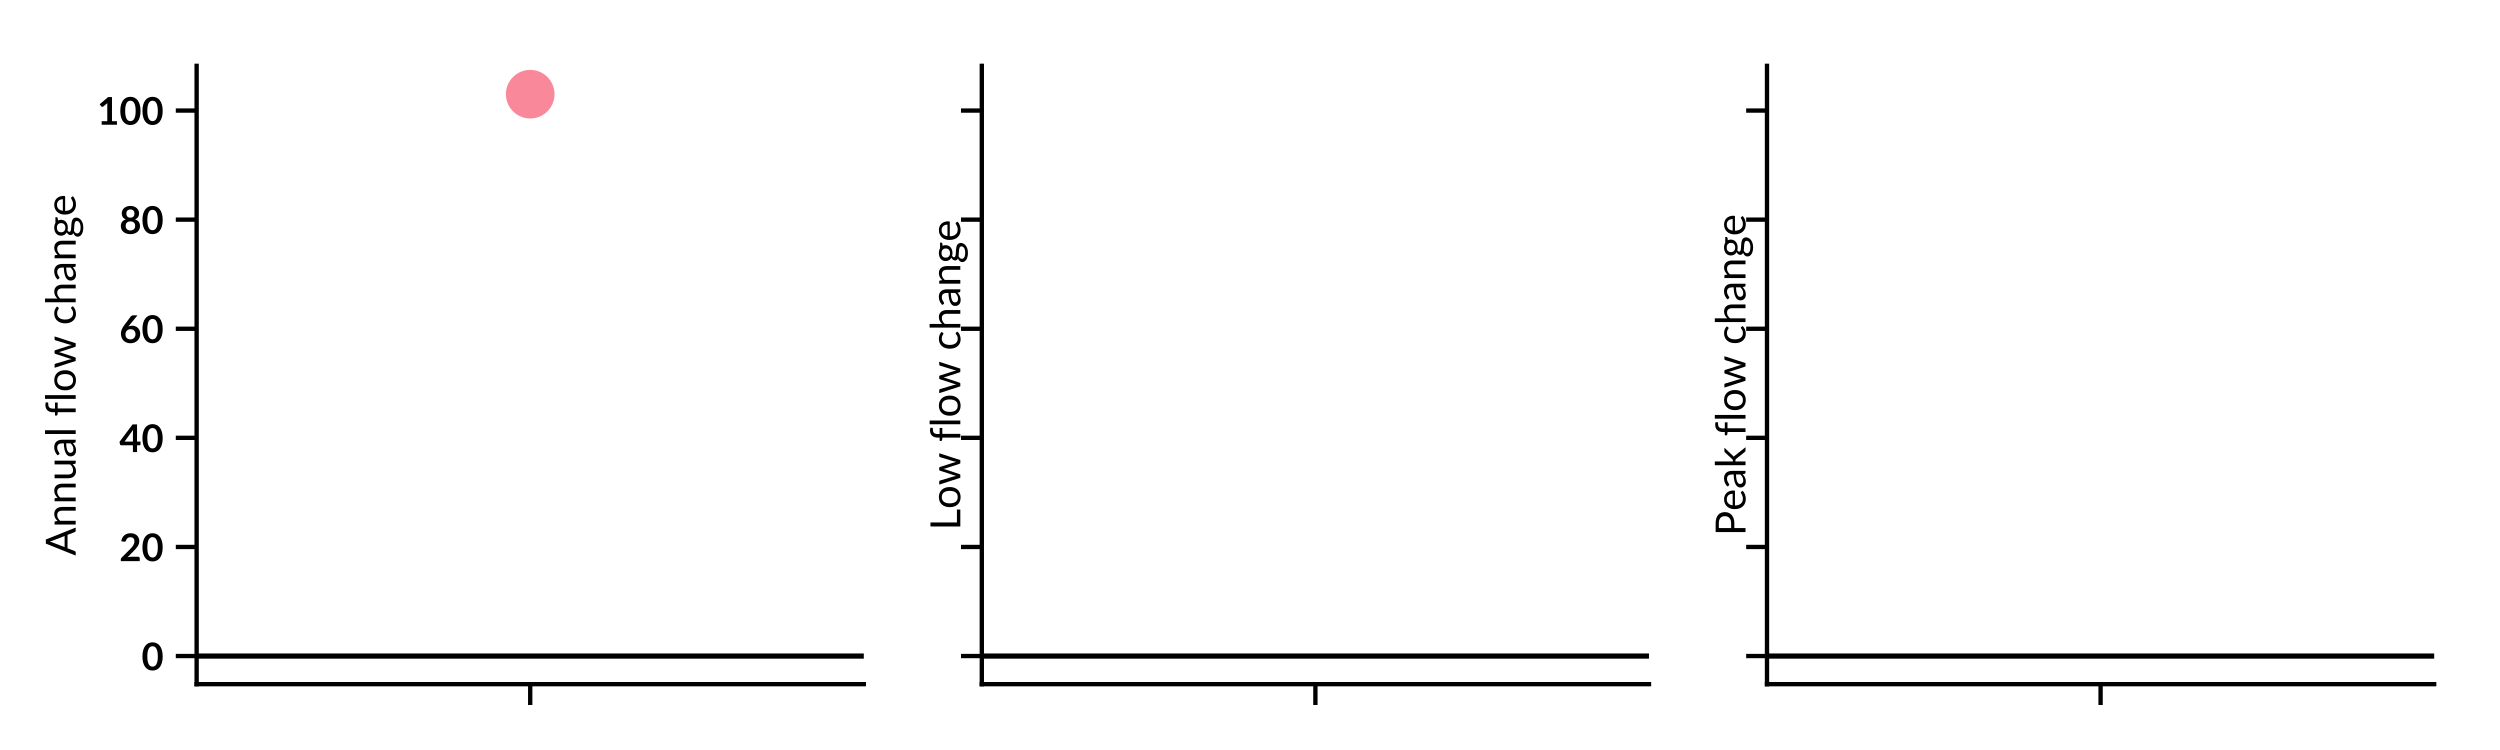
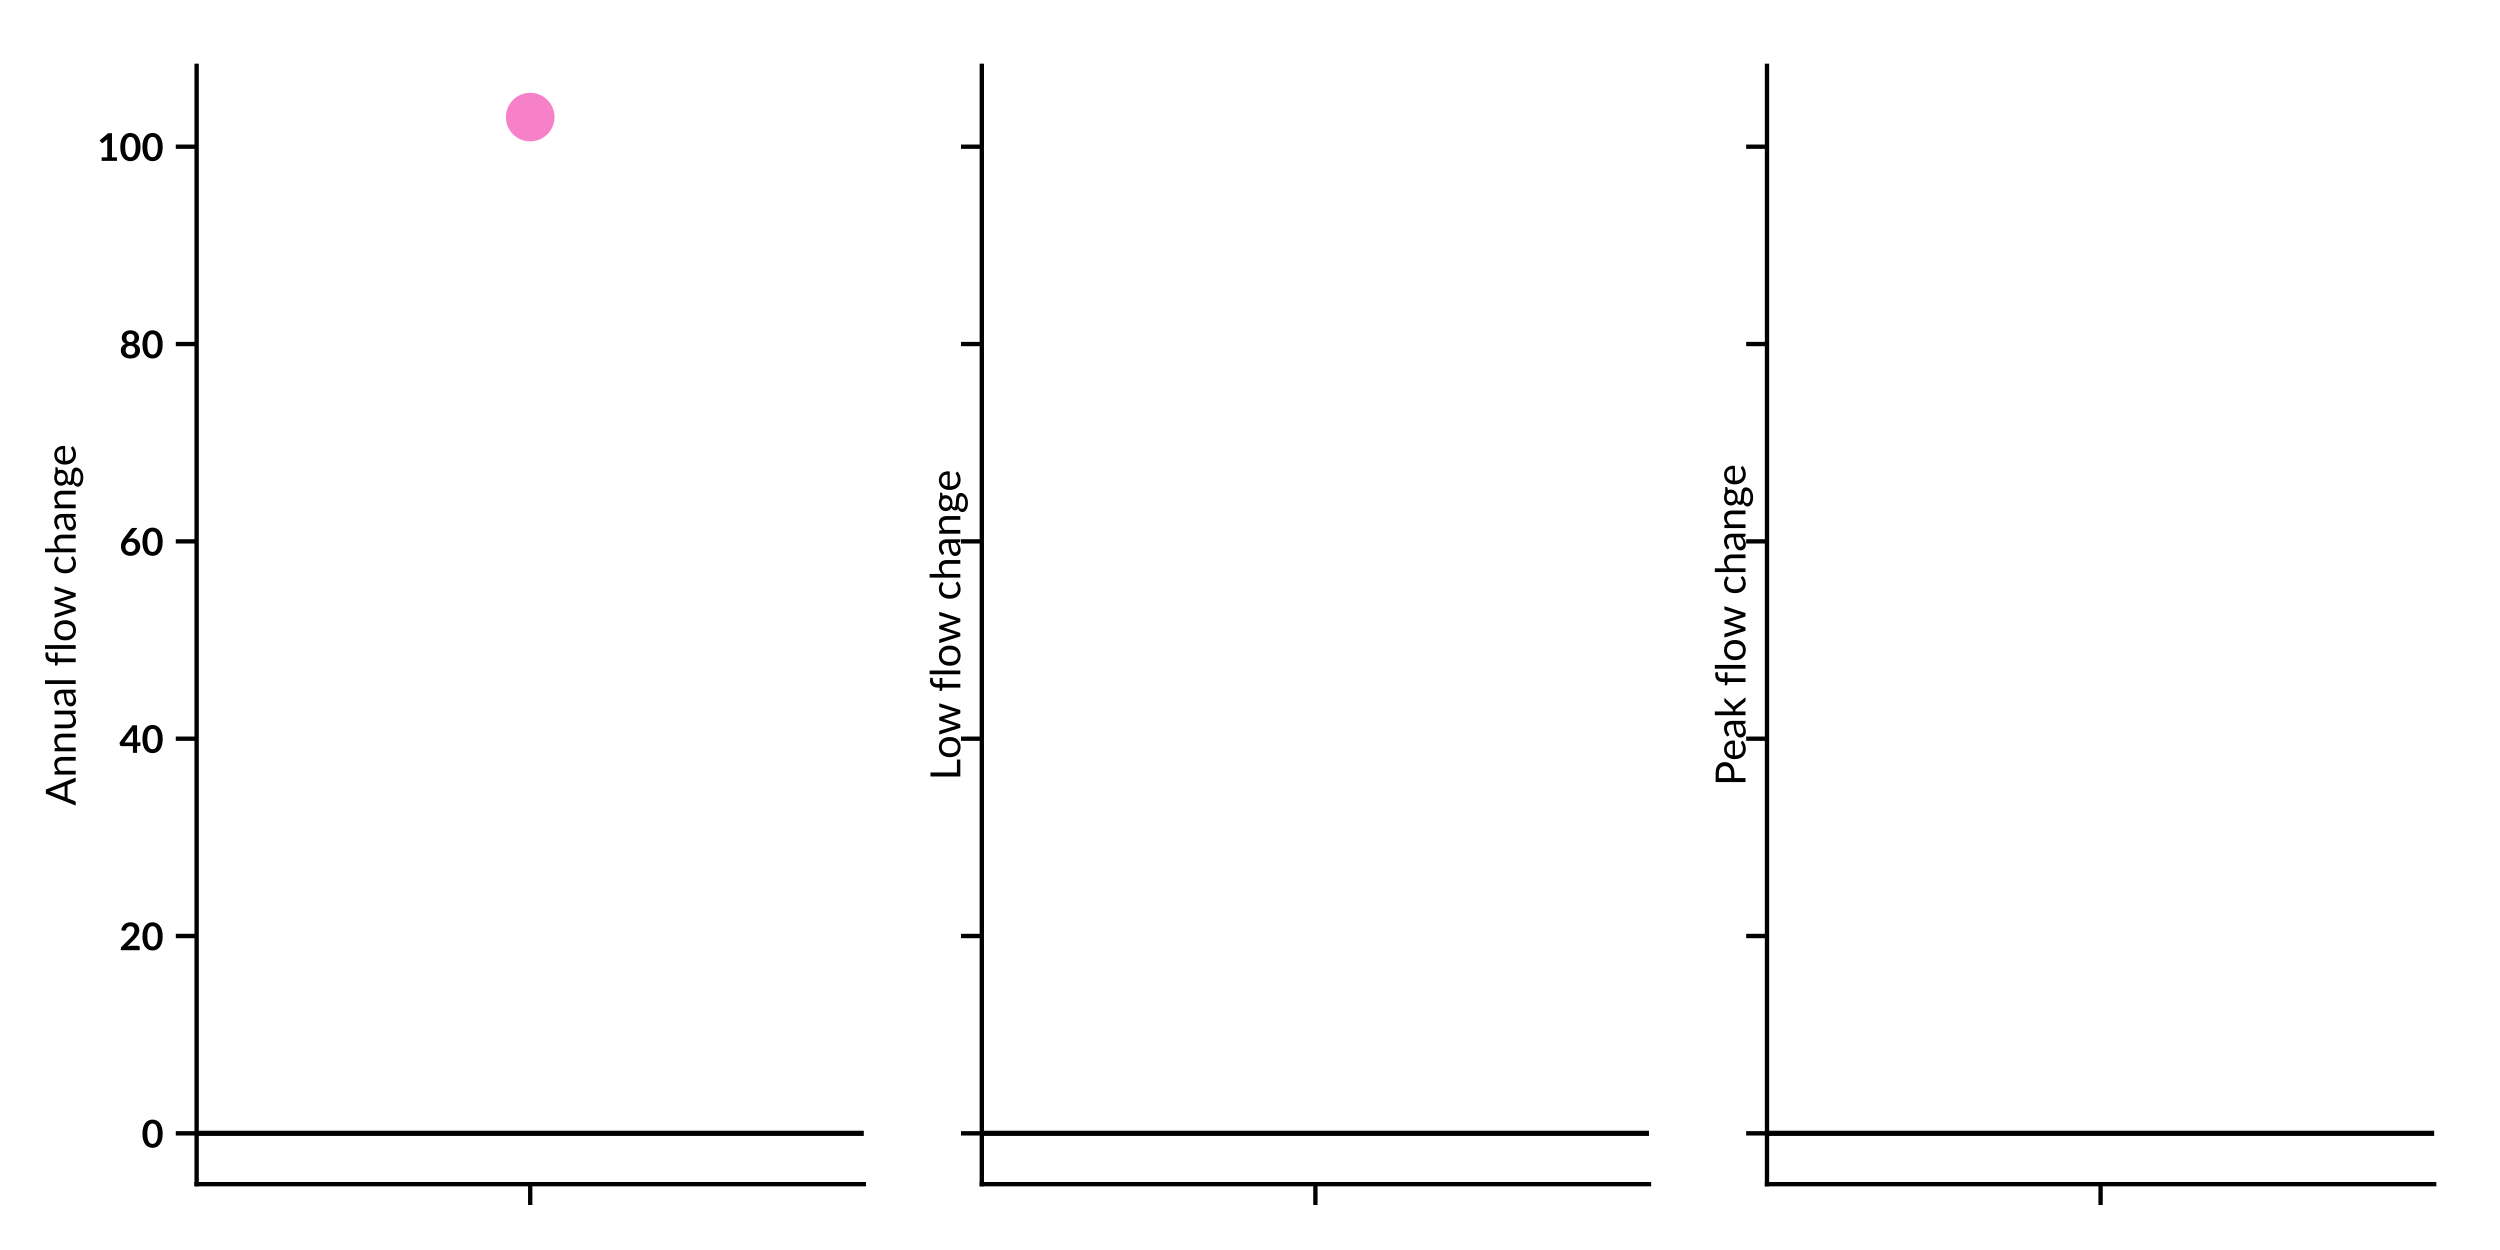
- <svg xmlns="http://www.w3.org/2000/svg" xmlns:xlink="http://www.w3.org/1999/xlink" height="216pt" version="1.1" viewBox="0 0 720 216" width="720pt">
+ <svg xmlns="http://www.w3.org/2000/svg" xmlns:xlink="http://www.w3.org/1999/xlink" height="360pt" version="1.1" viewBox="0 0 720 360" width="720pt">
  <defs>
    <style type="text/css">
*{stroke-linecap:butt;stroke-linejoin:round;}
  </style>
  </defs>
  <g id="figure_1">
    <g id="patch_1">
-       <path d="M 0 216  L 720 216  L 720 0  L 0 0  z " style="fill:#ffffff;" />
+       <path d="M 0 360  L 720 360  L 720 0  L 0 0  z " style="fill:#ffffff;" />
    </g>
    <g id="axes_1">
      <g id="patch_2">
-         <path d="M 56.629 197.04  L 248.773 197.04  L 248.773 18.96  L 56.629 18.96  z " style="fill:#ffffff;" />
+         <path d="M 56.629 341.04  L 248.773 341.04  L 248.773 18.96  L 56.629 18.96  z " style="fill:#ffffff;" />
      </g>
      <g id="PathCollection_1" />
      <g id="PathCollection_2" />
      <g id="PathCollection_3" />
      <g id="PathCollection_4" />
      <g id="PathCollection_5" />
      <g id="PathCollection_6" />
      <g id="PathCollection_7" />
      <g id="PathCollection_8" />
      <g id="PathCollection_9" />
      <g id="PathCollection_10" />
      <g id="PathCollection_11" />
      <g id="PathCollection_12" />
      <g id="matplotlib.axis_1">
        <g id="xtick_1">
          <g id="line2d_1">
            <defs>
-               <path d="M 0 0  L 0 6  " id="m1452589c3f" style="stroke:#000000;stroke-width:1.25;" />
-             </defs>
-             <g>
-               <use style="stroke:#000000;stroke-width:1.25;" x="152.701" xlink:href="#m1452589c3f" y="197.04" />
+               <path d="M 0 0  L 0 6  " id="m01f06730c8" style="stroke:#000000;stroke-width:1.25;" />
+             </defs>
+             <g>
+               <use style="stroke:#000000;stroke-width:1.25;" x="152.701" xlink:href="#m01f06730c8" y="341.04" />
            </g>
          </g>
        </g>
      </g>
      <g id="matplotlib.axis_2">
        <g id="ytick_1">
          <g id="line2d_2">
            <defs>
-               <path d="M 0 0  L -6 0  " id="mda7117f6a3" style="stroke:#000000;stroke-width:1.25;" />
-             </defs>
-             <g>
-               <use style="stroke:#000000;stroke-width:1.25;" x="56.629" xlink:href="#mda7117f6a3" y="188.945" />
+               <path d="M 0 0  L -6 0  " id="mb7be21d224" style="stroke:#000000;stroke-width:1.25;" />
+             </defs>
+             <g>
+               <use style="stroke:#000000;stroke-width:1.25;" x="56.629" xlink:href="#mb7be21d224" y="326.4" />
            </g>
          </g>
          <g id="text_1">
            <defs>
              <path d="M 55.5 36.156  Q 55.5 26.703 53.469 19.719  Q 51.453 12.75 47.875 8.203  Q 44.297 3.656 39.422 1.422  Q 34.547 -0.797 28.906 -0.797  Q 23.25 -0.797 18.422 1.422  Q 13.594 3.656 10.047 8.203  Q 6.5 12.75 4.5 19.719  Q 2.5 26.703 2.5 36.156  Q 2.5 45.656 4.5 52.594  Q 6.5 59.547 10.047 64.094  Q 13.594 68.656 18.422 70.875  Q 23.25 73.094 28.906 73.094  Q 34.547 73.094 39.422 70.875  Q 44.297 68.656 47.875 64.094  Q 51.453 59.547 53.469 52.594  Q 55.5 45.656 55.5 36.156  z M 42.75 36.156  Q 42.75 44 41.594 49.141  Q 40.453 54.297 38.516 57.344  Q 36.594 60.406 34.094 61.625  Q 31.594 62.844 28.906 62.844  Q 26.25 62.844 23.766 61.625  Q 21.297 60.406 19.391 57.344  Q 17.5 54.297 16.375 49.141  Q 15.25 44 15.25 36.156  Q 15.25 28.297 16.375 23.141  Q 17.5 18 19.391 14.953  Q 21.297 11.906 23.766 10.672  Q 26.25 9.453 28.906 9.453  Q 31.594 9.453 34.094 10.672  Q 36.594 11.906 38.516 14.953  Q 40.453 18 41.594 23.141  Q 42.75 28.297 42.75 36.156  z " id="Lato-Bold-30" />
            </defs>
-             <g transform="translate(40.74875 193.0318)scale(0.11 -0.11)">
+             <g transform="translate(40.74875 330.4863)scale(0.11 -0.11)">
              <use xlink:href="#Lato-Bold-30" />
            </g>
          </g>
        </g>
        <g id="ytick_2">
          <g id="line2d_3">
            <g>
-               <use style="stroke:#000000;stroke-width:1.25;" x="56.629" xlink:href="#mda7117f6a3" y="157.523" />
+               <use style="stroke:#000000;stroke-width:1.25;" x="56.629" xlink:href="#mb7be21d224" y="269.569" />
            </g>
          </g>
          <g id="text_2">
            <defs>
              <path d="M 29.703 73.094  Q 34.703 73.094 38.844 71.625  Q 43 70.156 45.953 67.453  Q 48.906 64.75 50.547 60.953  Q 52.203 57.156 52.203 52.5  Q 52.203 48.5 51.016 45.094  Q 49.844 41.703 47.875 38.594  Q 45.906 35.5 43.25 32.594  Q 40.594 29.703 37.703 26.703  L 21.344 10.047  Q 23.75 10.75 26.078 11.125  Q 28.406 11.5 30.5 11.5  L 49.047 11.5  Q 51.047 11.5 52.219 10.375  Q 53.406 9.25 53.406 7.406  L 53.406 0  L 3.797 0  L 3.797 4.094  Q 3.797 5.344 4.312 6.719  Q 4.844 8.094 6 9.203  L 27.953 31.203  Q 30.703 34 32.875 36.547  Q 35.047 39.094 36.5 41.594  Q 37.953 44.094 38.719 46.672  Q 39.5 49.25 39.5 52.094  Q 39.5 54.703 38.75 56.672  Q 38 58.656 36.625 60  Q 35.25 61.344 33.328 62.016  Q 31.406 62.703 29 62.703  Q 26.797 62.703 24.922 62.078  Q 23.047 61.453 21.594 60.328  Q 20.156 59.203 19.156 57.703  Q 18.156 56.203 17.656 54.406  Q 16.797 52.094 15.438 51.344  Q 14.094 50.594 11.547 51  L 5.047 52.156  Q 5.797 57.344 7.938 61.266  Q 10.094 65.203 13.312 67.828  Q 16.547 70.453 20.719 71.766  Q 24.906 73.094 29.703 73.094  z " id="Lato-Bold-32" />
            </defs>
-             <g transform="translate(34.36875 161.6097)scale(0.11 -0.11)">
+             <g transform="translate(34.36875 273.6556)scale(0.11 -0.11)">
              <use xlink:href="#Lato-Bold-32" />
              <use x="58" xlink:href="#Lato-Bold-30" />
            </g>
          </g>
        </g>
        <g id="ytick_3">
          <g id="line2d_4">
            <g>
-               <use style="stroke:#000000;stroke-width:1.25;" x="56.629" xlink:href="#mda7117f6a3" y="126.101" />
+               <use style="stroke:#000000;stroke-width:1.25;" x="56.629" xlink:href="#mb7be21d224" y="212.738" />
            </g>
          </g>
          <g id="text_3">
            <defs>
              <path d="M 46.344 27.25  L 55.453 27.25  L 55.453 20.094  Q 55.453 19.094 54.797 18.375  Q 54.156 17.656 52.953 17.656  L 46.344 17.656  L 46.344 0  L 35.594 0  L 35.594 17.656  L 5.094 17.656  Q 3.844 17.656 2.891 18.422  Q 1.953 19.203 1.703 20.344  L 0.406 26.594  L 34.656 72.344  L 46.344 72.344  z M 35.594 50.906  Q 35.594 54.25 36.047 58.25  L 13.594 27.25  L 35.594 27.25  z " id="Lato-Bold-34" />
            </defs>
-             <g transform="translate(34.36875 130.1876)scale(0.11 -0.11)">
+             <g transform="translate(34.36875 216.8248)scale(0.11 -0.11)">
              <use xlink:href="#Lato-Bold-34" />
              <use x="58" xlink:href="#Lato-Bold-30" />
            </g>
          </g>
        </g>
        <g id="ytick_4">
          <g id="line2d_5">
            <g>
-               <use style="stroke:#000000;stroke-width:1.25;" x="56.629" xlink:href="#mda7117f6a3" y="94.679" />
+               <use style="stroke:#000000;stroke-width:1.25;" x="56.629" xlink:href="#mb7be21d224" y="155.908" />
            </g>
          </g>
          <g id="text_4">
            <defs>
              <path d="M 26.094 46.047  Q 25.406 45.203 24.781 44.453  Q 24.156 43.703 23.547 42.906  Q 25.656 43.953 28.078 44.547  Q 30.5 45.156 33.344 45.156  Q 37.453 45.156 41.328 43.797  Q 45.203 42.453 48.141 39.719  Q 51.094 37 52.891 32.953  Q 54.703 28.906 54.703 23.5  Q 54.703 18.453 52.844 14.016  Q 51 9.594 47.641 6.297  Q 44.297 3 39.562 1.094  Q 34.844 -0.797 29.156 -0.797  Q 23.344 -0.797 18.75 1.047  Q 14.156 2.906 10.906 6.219  Q 7.656 9.547 5.922 14.219  Q 4.203 18.906 4.203 24.594  Q 4.203 29.703 6.266 35.078  Q 8.344 40.453 12.703 46.25  L 29.953 69.406  Q 30.844 70.594 32.562 71.438  Q 34.297 72.297 36.547 72.297  L 47.547 72.297  z M 16.047 22.703  Q 16.047 19.703 16.875 17.219  Q 17.703 14.75 19.328 13  Q 20.953 11.25 23.344 10.266  Q 25.75 9.297 28.906 9.297  Q 31.844 9.297 34.312 10.297  Q 36.797 11.297 38.562 13.094  Q 40.344 14.906 41.344 17.328  Q 42.344 19.75 42.344 22.594  Q 42.344 25.703 41.391 28.172  Q 40.453 30.656 38.703 32.375  Q 36.953 34.094 34.5 35  Q 32.047 35.906 29.094 35.906  Q 26.156 35.906 23.75 34.906  Q 21.344 33.906 19.641 32.125  Q 17.953 30.344 17 27.922  Q 16.047 25.5 16.047 22.703  z " id="Lato-Bold-36" />
            </defs>
-             <g transform="translate(34.36875 98.76556)scale(0.11 -0.11)">
+             <g transform="translate(34.36875 159.9941)scale(0.11 -0.11)">
              <use xlink:href="#Lato-Bold-36" />
              <use x="58" xlink:href="#Lato-Bold-30" />
            </g>
          </g>
        </g>
        <g id="ytick_5">
          <g id="line2d_6">
            <g>
-               <use style="stroke:#000000;stroke-width:1.25;" x="56.629" xlink:href="#mda7117f6a3" y="63.257" />
+               <use style="stroke:#000000;stroke-width:1.25;" x="56.629" xlink:href="#mb7be21d224" y="99.077" />
            </g>
          </g>
          <g id="text_5">
            <defs>
              <path d="M 29 -0.797  Q 23.406 -0.797 18.781 0.703  Q 14.156 2.203 10.844 4.953  Q 7.547 7.703 5.719 11.594  Q 3.906 15.5 3.906 20.297  Q 3.906 26.703 7.047 31.125  Q 10.203 35.547 16.844 37.703  Q 11.547 39.906 8.922 43.953  Q 6.297 48 6.297 53.703  Q 6.297 57.797 7.969 61.344  Q 9.656 64.906 12.656 67.531  Q 15.656 70.156 19.828 71.625  Q 24 73.094 29 73.094  Q 34 73.094 38.172 71.625  Q 42.344 70.156 45.344 67.531  Q 48.344 64.906 50.016 61.344  Q 51.703 57.797 51.703 53.703  Q 51.703 48 49.047 43.953  Q 46.406 39.906 41.156 37.703  Q 47.797 35.547 50.938 31.125  Q 54.094 26.703 54.094 20.297  Q 54.094 15.5 52.266 11.594  Q 50.453 7.703 47.141 4.953  Q 43.844 2.203 39.219 0.703  Q 34.594 -0.797 29 -0.797  z M 29 8.844  Q 32.047 8.844 34.344 9.719  Q 36.656 10.594 38.219 12.141  Q 39.797 13.703 40.594 15.844  Q 41.406 18 41.406 20.5  Q 41.406 26.453 38.094 29.5  Q 34.797 32.547 29 32.547  Q 23.203 32.547 19.891 29.5  Q 16.594 26.453 16.594 20.5  Q 16.594 18 17.391 15.844  Q 18.203 13.703 19.766 12.141  Q 21.344 10.594 23.641 9.719  Q 25.953 8.844 29 8.844  z M 29 42.25  Q 32 42.25 34.047 43.203  Q 36.094 44.156 37.344 45.719  Q 38.594 47.297 39.125 49.312  Q 39.656 51.344 39.656 53.5  Q 39.656 55.547 39 57.391  Q 38.344 59.25 37.047 60.672  Q 35.75 62.094 33.75 62.938  Q 31.75 63.797 29 63.797  Q 26.25 63.797 24.25 62.938  Q 22.25 62.094 20.922 60.672  Q 19.594 59.25 18.969 57.391  Q 18.344 55.547 18.344 53.5  Q 18.344 51.344 18.875 49.312  Q 19.406 47.297 20.656 45.719  Q 21.906 44.156 23.953 43.203  Q 26 42.25 29 42.25  z " id="Lato-Bold-38" />
            </defs>
-             <g transform="translate(34.36875 67.34349)scale(0.11 -0.11)">
+             <g transform="translate(34.36875 103.1633)scale(0.11 -0.11)">
              <use xlink:href="#Lato-Bold-38" />
              <use x="58" xlink:href="#Lato-Bold-30" />
            </g>
          </g>
        </g>
        <g id="ytick_6">
          <g id="line2d_7">
            <g>
-               <use style="stroke:#000000;stroke-width:1.25;" x="56.629" xlink:href="#mda7117f6a3" y="31.835" />
+               <use style="stroke:#000000;stroke-width:1.25;" x="56.629" xlink:href="#mb7be21d224" y="42.246" />
            </g>
          </g>
          <g id="text_6">
            <defs>
              <path d="M 11.75 9.25  L 26.406 9.25  L 26.406 51.406  Q 26.406 53.844 26.547 56.547  L 16.156 47.844  Q 15.25 47.156 14.375 46.969  Q 13.5 46.797 12.719 46.938  Q 11.953 47.094 11.344 47.469  Q 10.75 47.844 10.453 48.297  L 6.547 53.656  L 28.594 72.406  L 38.75 72.406  L 38.75 9.25  L 51.75 9.25  L 51.75 0  L 11.75 0  z " id="Lato-Bold-31" />
            </defs>
-             <g transform="translate(27.98875 35.92142)scale(0.11 -0.11)">
+             <g transform="translate(27.98875 46.33254)scale(0.11 -0.11)">
              <use xlink:href="#Lato-Bold-31" />
              <use x="58" xlink:href="#Lato-Bold-30" />
              <use x="116" xlink:href="#Lato-Bold-30" />
            </g>
          </g>
        </g>
        <g id="text_7">
          <defs>
            <path d="M 67.406 0  L 59.906 0  Q 58.594 0 57.797 0.641  Q 57 1.297 56.594 2.297  L 49.906 19.594  L 17.75 19.594  L 11.047 2.297  Q 10.75 1.406 9.891 0.703  Q 9.047 0 7.797 0  L 0.297 0  L 28.953 71.656  L 38.75 71.656  z M 20.453 26.594  L 47.203 26.594  L 35.953 55.75  Q 35.406 57.047 34.875 58.75  Q 34.344 60.453 33.797 62.406  Q 33.297 60.453 32.766 58.719  Q 32.25 57 31.703 55.703  z " id="Lato-Regular-41" />
            <path d="M 7.047 0  L 7.047 50.656  L 12.406 50.656  Q 14.297 50.656 14.75 48.797  L 15.453 43.297  Q 18.75 46.953 22.844 49.203  Q 26.953 51.453 32.297 51.453  Q 36.453 51.453 39.625 50.078  Q 42.797 48.703 44.922 46.172  Q 47.047 43.656 48.141 40.094  Q 49.25 36.547 49.25 32.25  L 49.25 0  L 40.297 0  L 40.297 32.25  Q 40.297 38 37.672 41.172  Q 35.047 44.344 29.703 44.344  Q 25.703 44.344 22.266 42.438  Q 18.844 40.547 16 37.297  L 16 0  z " id="Lato-Regular-6e" />
            <path d="M 15.453 50.656  L 15.453 18.344  Q 15.453 12.594 18.078 9.438  Q 20.703 6.297 26.094 6.297  Q 30 6.297 33.453 8.141  Q 36.906 10 39.797 13.297  L 39.797 50.656  L 48.703 50.656  L 48.703 0  L 43.406 0  Q 41.5 0 41 1.844  L 40.297 7.297  Q 37 3.656 32.891 1.422  Q 28.797 -0.797 23.5 -0.797  Q 19.344 -0.797 16.172 0.578  Q 13 1.953 10.844 4.453  Q 8.703 6.953 7.625 10.5  Q 6.547 14.047 6.547 18.344  L 6.547 50.656  z " id="Lato-Regular-75" />
            <path d="M 39.25 0  Q 37.953 0 37.25 0.422  Q 36.547 0.844 36.156 2.094  L 35.156 6.844  Q 33.156 5.047 31.219 3.625  Q 29.297 2.203 27.219 1.219  Q 25.156 0.25 22.781 -0.266  Q 20.406 -0.797 17.5 -0.797  Q 14.547 -0.797 11.938 0.016  Q 9.344 0.844 7.422 2.5  Q 5.5 4.156 4.375 6.672  Q 3.25 9.203 3.25 12.656  Q 3.25 15.656 4.891 18.422  Q 6.547 21.203 10.25 23.344  Q 13.953 25.5 19.891 26.875  Q 25.844 28.25 34.5 28.453  L 34.5 32.406  Q 34.5 38.297 31.953 41.312  Q 29.406 44.344 24.5 44.344  Q 21.203 44.344 18.969 43.516  Q 16.75 42.703 15.125 41.672  Q 13.5 40.656 12.328 39.828  Q 11.156 39 10 39  Q 9.094 39 8.438 39.469  Q 7.797 39.953 7.344 40.656  L 5.75 43.5  Q 9.953 47.547 14.797 49.547  Q 19.656 51.547 25.547 51.547  Q 29.797 51.547 33.094 50.141  Q 36.406 48.75 38.656 46.25  Q 40.906 43.75 42.047 40.203  Q 43.203 36.656 43.203 32.406  L 43.203 0  z M 20.156 5.453  Q 22.5 5.453 24.453 5.922  Q 26.406 6.406 28.125 7.281  Q 29.844 8.156 31.422 9.422  Q 33 10.703 34.5 12.297  L 34.5 22.797  Q 28.344 22.594 24.016 21.812  Q 19.703 21.047 16.969 19.797  Q 14.25 18.547 13.016 16.844  Q 11.797 15.156 11.797 13.047  Q 11.797 11.047 12.438 9.594  Q 13.094 8.156 14.219 7.219  Q 15.344 6.297 16.875 5.875  Q 18.406 5.453 20.156 5.453  z " id="Lato-Regular-61" />
            <path d="M 16.25 73.656  L 16.25 0  L 7.344 0  L 7.344 73.656  z " id="Lato-Regular-6c" />
            <path id="Lato-Regular-20" />
            <path d="M 10.344 0  L 10.344 43.047  L 4.75 43.703  Q 3.703 43.953 3.016 44.469  Q 2.344 45 2.344 46  L 2.344 49.656  L 10.344 49.656  L 10.344 54.547  Q 10.344 58.906 11.562 62.281  Q 12.797 65.656 15.062 67.969  Q 17.344 70.297 20.547 71.5  Q 23.75 72.703 27.75 72.703  Q 31.156 72.703 34 71.703  L 33.797 67.25  Q 33.703 66.047 32.469 65.938  Q 31.25 65.844 29.203 65.844  Q 26.906 65.844 25.031 65.25  Q 23.156 64.656 21.797 63.297  Q 20.453 61.953 19.719 59.75  Q 19 57.547 19 54.297  L 19 49.656  L 33.594 49.656  L 33.594 43.203  L 19.297 43.203  L 19.297 0  z " id="Lato-Regular-66" />
            <path d="M 28.406 51.453  Q 33.953 51.453 38.391 49.594  Q 42.844 47.75 46 44.344  Q 49.156 40.953 50.828 36.125  Q 52.5 31.297 52.5 25.344  Q 52.5 19.344 50.828 14.547  Q 49.156 9.75 46 6.344  Q 42.844 2.953 38.391 1.125  Q 33.953 -0.703 28.406 -0.703  Q 22.797 -0.703 18.312 1.125  Q 13.844 2.953 10.688 6.344  Q 7.547 9.75 5.875 14.547  Q 4.203 19.344 4.203 25.344  Q 4.203 31.297 5.875 36.125  Q 7.547 40.953 10.688 44.344  Q 13.844 47.75 18.312 49.594  Q 22.797 51.453 28.406 51.453  z M 28.406 6.25  Q 35.906 6.25 39.594 11.266  Q 43.297 16.297 43.297 25.297  Q 43.297 34.344 39.594 39.391  Q 35.906 44.453 28.406 44.453  Q 24.594 44.453 21.766 43.141  Q 18.953 41.844 17.078 39.391  Q 15.203 36.953 14.266 33.375  Q 13.344 29.797 13.344 25.297  Q 13.344 16.297 17.062 11.266  Q 20.797 6.25 28.406 6.25  z " id="Lato-Regular-6f" />
            <path d="M 1.656 50.656  L 8.656 50.656  Q 9.703 50.656 10.422 50.094  Q 11.156 49.547 11.406 48.797  L 21.094 16.203  Q 21.5 14.453 21.844 12.766  Q 22.203 11.094 22.453 9.453  Q 22.844 11.094 23.344 12.766  Q 23.844 14.453 24.406 16.203  L 35.094 49  Q 35.344 49.75 35.969 50.25  Q 36.594 50.75 37.5 50.75  L 41.406 50.75  Q 42.406 50.75 43.047 50.25  Q 43.703 49.75 43.953 49  L 54.406 16.203  Q 54.906 14.453 55.344 12.75  Q 55.797 11.047 56.203 9.406  Q 56.5 11.047 56.875 12.719  Q 57.25 14.406 57.703 16.203  L 67.594 48.797  Q 67.844 49.594 68.547 50.125  Q 69.25 50.656 70.203 50.656  L 76.906 50.656  L 60.5 0  L 53.453 0  Q 52.156 0 51.656 1.703  L 40.453 36.047  Q 40.047 37.203 39.797 38.375  Q 39.547 39.547 39.297 40.703  Q 39.047 39.547 38.766 38.344  Q 38.5 37.156 38.156 36  L 26.75 1.703  Q 26.297 0 24.75 0  L 18.047 0  z " id="Lato-Regular-77" />
            <path d="M 42.297 41.656  Q 41.906 41.094 41.5 40.797  Q 41.094 40.5 40.406 40.5  Q 39.656 40.5 38.75 41.125  Q 37.844 41.75 36.516 42.5  Q 35.203 43.25 33.266 43.875  Q 31.344 44.5 28.547 44.5  Q 24.797 44.5 21.938 43.172  Q 19.094 41.844 17.172 39.344  Q 15.25 36.844 14.266 33.297  Q 13.297 29.75 13.297 25.344  Q 13.297 20.75 14.344 17.172  Q 15.406 13.594 17.328 11.172  Q 19.25 8.75 21.969 7.469  Q 24.703 6.203 28.094 6.203  Q 31.344 6.203 33.438 6.969  Q 35.547 7.75 36.922 8.703  Q 38.297 9.656 39.219 10.422  Q 40.156 11.203 41.047 11.203  Q 42.156 11.203 42.75 10.344  L 45.25 7.094  Q 43.594 5.047 41.5 3.594  Q 39.406 2.156 36.969 1.172  Q 34.547 0.203 31.891 -0.25  Q 29.25 -0.703 26.5 -0.703  Q 21.75 -0.703 17.672 1.047  Q 13.594 2.797 10.594 6.125  Q 7.594 9.453 5.891 14.297  Q 4.203 19.156 4.203 25.344  Q 4.203 31 5.766 35.797  Q 7.344 40.594 10.375 44.062  Q 13.406 47.547 17.828 49.5  Q 22.25 51.453 28 51.453  Q 33.344 51.453 37.422 49.719  Q 41.5 48 44.656 44.844  z " id="Lato-Regular-63" />
            <path d="M 7.047 0  L 7.047 73.656  L 16 73.656  L 16 43.844  Q 19.25 47.297 23.203 49.375  Q 27.156 51.453 32.297 51.453  Q 36.453 51.453 39.625 50.078  Q 42.797 48.703 44.922 46.172  Q 47.047 43.656 48.141 40.094  Q 49.25 36.547 49.25 32.25  L 49.25 0  L 40.297 0  L 40.297 32.25  Q 40.297 38 37.672 41.172  Q 35.047 44.344 29.703 44.344  Q 25.703 44.344 22.266 42.438  Q 18.844 40.547 16 37.297  L 16 0  z " id="Lato-Regular-68" />
            <path d="M 24.703 51.5  Q 28 51.5 30.844 50.766  Q 33.703 50.047 36.047 48.656  L 49.797 48.656  L 49.797 45.344  Q 49.797 43.703 47.703 43.25  L 41.953 42.453  Q 43.656 39.203 43.656 35.203  Q 43.656 31.5 42.219 28.469  Q 40.797 25.453 38.297 23.297  Q 35.797 21.156 32.297 20  Q 28.797 18.844 24.703 18.844  Q 21.094 18.844 17.953 19.703  Q 16.344 18.703 15.516 17.547  Q 14.703 16.406 14.703 15.297  Q 14.703 13.5 16.172 12.578  Q 17.656 11.656 20.047 11.25  Q 22.453 10.844 25.516 10.75  Q 28.594 10.656 31.812 10.422  Q 35.047 10.203 38.125 9.641  Q 41.203 9.094 43.594 7.844  Q 46 6.594 47.469 4.391  Q 48.953 2.203 48.953 -1.297  Q 48.953 -4.547 47.328 -7.594  Q 45.703 -10.656 42.641 -13.031  Q 39.594 -15.406 35.172 -16.828  Q 30.75 -18.25 25.203 -18.25  Q 19.656 -18.25 15.5 -17.141  Q 11.344 -16.047 8.594 -14.188  Q 5.844 -12.344 4.469 -9.922  Q 3.094 -7.5 3.094 -4.844  Q 3.094 -1.094 5.438 1.5  Q 7.797 4.094 11.844 5.656  Q 9.594 6.656 8.297 8.328  Q 7 10 7 12.844  Q 7 13.953 7.391 15.125  Q 7.797 16.297 8.625 17.438  Q 9.453 18.594 10.641 19.641  Q 11.844 20.703 13.453 21.5  Q 9.703 23.594 7.594 27.094  Q 5.5 30.594 5.5 35.203  Q 5.5 38.906 6.922 41.922  Q 8.344 44.953 10.891 47.078  Q 13.453 49.203 16.969 50.344  Q 20.5 51.5 24.703 51.5  z M 40.75 -2.75  Q 40.75 -0.906 39.703 0.25  Q 38.656 1.406 36.875 2.047  Q 35.094 2.703 32.75 2.969  Q 30.406 3.25 27.781 3.391  Q 25.156 3.547 22.453 3.688  Q 19.75 3.844 17.25 4.203  Q 14.453 2.906 12.672 0.953  Q 10.906 -1 10.906 -3.703  Q 10.906 -5.406 11.781 -6.875  Q 12.656 -8.344 14.453 -9.422  Q 16.25 -10.5 18.969 -11.125  Q 21.703 -11.75 25.406 -11.75  Q 29 -11.75 31.844 -11.094  Q 34.703 -10.453 36.672 -9.25  Q 38.656 -8.047 39.703 -6.391  Q 40.75 -4.75 40.75 -2.75  z M 24.703 24.75  Q 27.406 24.75 29.453 25.5  Q 31.5 26.25 32.891 27.594  Q 34.297 28.953 35 30.828  Q 35.703 32.703 35.703 34.953  Q 35.703 39.594 32.875 42.344  Q 30.047 45.094 24.703 45.094  Q 19.297 45.094 16.469 42.344  Q 13.656 39.594 13.656 34.953  Q 13.656 32.703 14.375 30.828  Q 15.094 28.953 16.5 27.594  Q 17.906 26.25 19.953 25.5  Q 22 24.75 24.703 24.75  z " id="Lato-Regular-67" />
            <path d="M 27.797 51.453  Q 32.344 51.453 36.219 49.922  Q 40.094 48.406 42.922 45.531  Q 45.75 42.656 47.344 38.422  Q 48.953 34.203 48.953 28.797  Q 48.953 26.703 48.5 26  Q 48.047 25.297 46.797 25.297  L 12.953 25.297  Q 13.047 20.5 14.25 16.953  Q 15.453 13.406 17.547 11.031  Q 19.656 8.656 22.547 7.469  Q 25.453 6.297 29.047 6.297  Q 32.406 6.297 34.828 7.062  Q 37.25 7.844 39 8.75  Q 40.75 9.656 41.922 10.422  Q 43.094 11.203 43.953 11.203  Q 45.047 11.203 45.656 10.344  L 48.156 7.094  Q 46.5 5.094 44.203 3.625  Q 41.906 2.156 39.281 1.203  Q 36.656 0.25 33.844 -0.219  Q 31.047 -0.703 28.297 -0.703  Q 23.047 -0.703 18.625 1.062  Q 14.203 2.844 10.969 6.266  Q 7.75 9.703 5.953 14.75  Q 4.156 19.797 4.156 26.344  Q 4.156 31.656 5.781 36.25  Q 7.406 40.844 10.453 44.219  Q 13.5 47.594 17.891 49.516  Q 22.297 51.453 27.797 51.453  z M 28 44.906  Q 21.547 44.906 17.844 41.172  Q 14.156 37.453 13.25 30.844  L 40.953 30.844  Q 40.953 33.953 40.078 36.516  Q 39.203 39.094 37.516 40.969  Q 35.844 42.844 33.438 43.875  Q 31.047 44.906 28 44.906  z " id="Lato-Regular-65" />
          </defs>
-           <g transform="translate(21.79875 160.0341)rotate(-90)scale(0.12 -0.12)">
+           <g transform="translate(21.79875 232.0341)rotate(-90)scale(0.12 -0.12)">
            <use xlink:href="#Lato-Regular-41" />
            <use x="67.7" xlink:href="#Lato-Regular-6e" />
            <use x="123.5" xlink:href="#Lato-Regular-6e" />
            <use x="179.3" xlink:href="#Lato-Regular-75" />
            <use x="235.05" xlink:href="#Lato-Regular-61" />
            <use x="284.75" xlink:href="#Lato-Regular-6c" />
            <use x="308.35" xlink:href="#Lato-Regular-20" />
            <use x="333.95" xlink:href="#Lato-Regular-66" />
            <use x="369" xlink:href="#Lato-Regular-6c" />
            <use x="392.6" xlink:href="#Lato-Regular-6f" />
            <use x="449.3" xlink:href="#Lato-Regular-77" />
            <use x="527.819" xlink:href="#Lato-Regular-20" />
            <use x="553.419" xlink:href="#Lato-Regular-63" />
            <use x="601.169" xlink:href="#Lato-Regular-68" />
            <use x="656.969" xlink:href="#Lato-Regular-61" />
            <use x="706.669" xlink:href="#Lato-Regular-6e" />
            <use x="762.469" xlink:href="#Lato-Regular-67" />
            <use x="814.469" xlink:href="#Lato-Regular-65" />
          </g>
        </g>
      </g>
      <g id="LineCollection_1">
-         <path clip-path="url(#pd1dcdb3c17)" d="M -1 188.945  L 344.846 188.945  " style="fill:none;stroke:#000000;stroke-width:1.5;" />
+         <path clip-path="url(#p7a53739e4c)" d="M -1 326.4  L 344.846 326.4  " style="fill:none;stroke:#000000;stroke-width:1.5;" />
      </g>
      <g id="patch_3">
-         <path d="M 56.629 197.04  L 56.629 18.96  " style="fill:none;stroke:#000000;stroke-linecap:square;stroke-linejoin:miter;stroke-width:1.25;" />
+         <path d="M 56.629 341.04  L 56.629 18.96  " style="fill:none;stroke:#000000;stroke-linecap:square;stroke-linejoin:miter;stroke-width:1.25;" />
      </g>
      <g id="patch_4">
-         <path d="M 56.629 197.04  L 248.773 197.04  " style="fill:none;stroke:#000000;stroke-linecap:square;stroke-linejoin:miter;stroke-width:1.25;" />
+         <path d="M 56.629 341.04  L 248.773 341.04  " style="fill:none;stroke:#000000;stroke-linecap:square;stroke-linejoin:miter;stroke-width:1.25;" />
      </g>
      <g id="PathCollection_13">
        <defs>
-           <path d="M 0 7  C 1.856 7 3.637 6.262 4.95 4.95  C 6.262 3.637 7 1.856 7 0  C 7 -1.856 6.262 -3.637 4.95 -4.95  C 3.637 -6.262 1.856 -7 0 -7  C -1.856 -7 -3.637 -6.262 -4.95 -4.95  C -6.262 -3.637 -7 -1.856 -7 0  C -7 1.856 -6.262 3.637 -4.95 4.95  C -3.637 6.262 -1.856 7 0 7  z " id="m64d37bd7ca" />
+           <path d="M 0 7  C 1.856 7 3.637 6.262 4.95 4.95  C 6.262 3.637 7 1.856 7 0  C 7 -1.856 6.262 -3.637 4.95 -4.95  C 3.637 -6.262 1.856 -7 0 -7  C -1.856 -7 -3.637 -6.262 -4.95 -4.95  C -6.262 -3.637 -7 -1.856 -7 0  C -7 1.856 -6.262 3.637 -4.95 4.95  C -3.637 6.262 -1.856 7 0 7  z " id="m1a7a4e4285" />
        </defs>
-         <g clip-path="url(#pd1dcdb3c17)">
-           <use style="fill:#f8889a;" x="152.701" xlink:href="#m64d37bd7ca" y="27.122" />
+         <g clip-path="url(#p7a53739e4c)">
+           <use style="fill:#f781c9;" x="152.701" xlink:href="#m1a7a4e4285" y="33.722" />
        </g>
      </g>
    </g>
    <g id="axes_2">
      <g id="patch_5">
-         <path d="M 282.762 197.04  L 474.907 197.04  L 474.907 18.96  L 282.762 18.96  z " style="fill:#ffffff;" />
+         <path d="M 282.762 341.04  L 474.907 341.04  L 474.907 18.96  L 282.762 18.96  z " style="fill:#ffffff;" />
      </g>
      <g id="PathCollection_14" />
      <g id="PathCollection_15" />
      <g id="PathCollection_16" />
      <g id="PathCollection_17" />
      <g id="PathCollection_18" />
      <g id="PathCollection_19" />
      <g id="PathCollection_20" />
      <g id="PathCollection_21" />
      <g id="PathCollection_22" />
      <g id="PathCollection_23" />
      <g id="PathCollection_24" />
      <g id="PathCollection_25" />
      <g id="matplotlib.axis_3">
        <g id="xtick_2">
          <g id="line2d_8">
            <g>
-               <use style="stroke:#000000;stroke-width:1.25;" x="378.834" xlink:href="#m1452589c3f" y="197.04" />
+               <use style="stroke:#000000;stroke-width:1.25;" x="378.834" xlink:href="#m01f06730c8" y="341.04" />
            </g>
          </g>
        </g>
      </g>
      <g id="matplotlib.axis_4">
        <g id="ytick_7">
          <g id="line2d_9">
            <g>
-               <use style="stroke:#000000;stroke-width:1.25;" x="282.762" xlink:href="#mda7117f6a3" y="188.945" />
+               <use style="stroke:#000000;stroke-width:1.25;" x="282.762" xlink:href="#mb7be21d224" y="326.4" />
            </g>
          </g>
        </g>
        <g id="ytick_8">
          <g id="line2d_10">
            <g>
-               <use style="stroke:#000000;stroke-width:1.25;" x="282.762" xlink:href="#mda7117f6a3" y="157.523" />
+               <use style="stroke:#000000;stroke-width:1.25;" x="282.762" xlink:href="#mb7be21d224" y="269.569" />
            </g>
          </g>
        </g>
        <g id="ytick_9">
          <g id="line2d_11">
            <g>
-               <use style="stroke:#000000;stroke-width:1.25;" x="282.762" xlink:href="#mda7117f6a3" y="126.101" />
+               <use style="stroke:#000000;stroke-width:1.25;" x="282.762" xlink:href="#mb7be21d224" y="212.738" />
            </g>
          </g>
        </g>
        <g id="ytick_10">
          <g id="line2d_12">
            <g>
-               <use style="stroke:#000000;stroke-width:1.25;" x="282.762" xlink:href="#mda7117f6a3" y="94.679" />
+               <use style="stroke:#000000;stroke-width:1.25;" x="282.762" xlink:href="#mb7be21d224" y="155.908" />
            </g>
          </g>
        </g>
        <g id="ytick_11">
          <g id="line2d_13">
            <g>
-               <use style="stroke:#000000;stroke-width:1.25;" x="282.762" xlink:href="#mda7117f6a3" y="63.257" />
+               <use style="stroke:#000000;stroke-width:1.25;" x="282.762" xlink:href="#mb7be21d224" y="99.077" />
            </g>
          </g>
        </g>
        <g id="ytick_12">
          <g id="line2d_14">
            <g>
-               <use style="stroke:#000000;stroke-width:1.25;" x="282.762" xlink:href="#mda7117f6a3" y="31.835" />
+               <use style="stroke:#000000;stroke-width:1.25;" x="282.762" xlink:href="#mb7be21d224" y="42.246" />
            </g>
          </g>
        </g>
        <g id="text_8">
          <defs>
            <path d="M 18.797 8.156  L 49.797 8.156  L 49.797 0  L 9.156 0  L 9.156 71.656  L 18.797 71.656  z " id="Lato-Regular-4c" />
          </defs>
-           <g transform="translate(276.5721 152.7244)rotate(-90)scale(0.12 -0.12)">
+           <g transform="translate(276.5721 224.7244)rotate(-90)scale(0.12 -0.12)">
            <use xlink:href="#Lato-Regular-4c" />
            <use x="51.303" xlink:href="#Lato-Regular-6f" />
            <use x="108.003" xlink:href="#Lato-Regular-77" />
            <use x="186.522" xlink:href="#Lato-Regular-20" />
            <use x="212.122" xlink:href="#Lato-Regular-66" />
            <use x="247.172" xlink:href="#Lato-Regular-6c" />
            <use x="270.772" xlink:href="#Lato-Regular-6f" />
            <use x="327.472" xlink:href="#Lato-Regular-77" />
            <use x="405.991" xlink:href="#Lato-Regular-20" />
            <use x="431.591" xlink:href="#Lato-Regular-63" />
            <use x="479.341" xlink:href="#Lato-Regular-68" />
            <use x="535.141" xlink:href="#Lato-Regular-61" />
            <use x="584.841" xlink:href="#Lato-Regular-6e" />
            <use x="640.641" xlink:href="#Lato-Regular-67" />
            <use x="692.641" xlink:href="#Lato-Regular-65" />
          </g>
        </g>
      </g>
      <g id="LineCollection_2">
-         <path clip-path="url(#p9685a1fe31)" d="M 186.69 188.945  L 570.979 188.945  " style="fill:none;stroke:#000000;stroke-width:1.5;" />
+         <path clip-path="url(#p23e95e9ca5)" d="M 186.69 326.4  L 570.979 326.4  " style="fill:none;stroke:#000000;stroke-width:1.5;" />
      </g>
      <g id="patch_6">
-         <path d="M 282.762 197.04  L 282.762 18.96  " style="fill:none;stroke:#000000;stroke-linecap:square;stroke-linejoin:miter;stroke-width:1.25;" />
+         <path d="M 282.762 341.04  L 282.762 18.96  " style="fill:none;stroke:#000000;stroke-linecap:square;stroke-linejoin:miter;stroke-width:1.25;" />
      </g>
      <g id="patch_7">
-         <path d="M 282.762 197.04  L 474.907 197.04  " style="fill:none;stroke:#000000;stroke-linecap:square;stroke-linejoin:miter;stroke-width:1.25;" />
+         <path d="M 282.762 341.04  L 474.907 341.04  " style="fill:none;stroke:#000000;stroke-linecap:square;stroke-linejoin:miter;stroke-width:1.25;" />
      </g>
      <g id="PathCollection_26">
-         <path clip-path="url(#p9685a1fe31)" d="M 0 216.5  C 0.133 216.5 0.26 216.447 0.354 216.354  C 0.447 216.26 0.5 216.133 0.5 216  C 0.5 215.867 0.447 215.74 0.354 215.646  C 0.26 215.553 0.133 215.5 0 215.5  C -0.133 215.5 -0.26 215.553 -0.354 215.646  C -0.447 215.74 -0.5 215.867 -0.5 216  C -0.5 216.133 -0.447 216.26 -0.354 216.354  C -0.26 216.447 -0.133 216.5 0 216.5  z " style="fill:none;" />
+         <path clip-path="url(#p23e95e9ca5)" d="M 0 360.5  C 0.133 360.5 0.26 360.447 0.354 360.354  C 0.447 360.26 0.5 360.133 0.5 360  C 0.5 359.867 0.447 359.74 0.354 359.646  C 0.26 359.553 0.133 359.5 0 359.5  C -0.133 359.5 -0.26 359.553 -0.354 359.646  C -0.447 359.74 -0.5 359.867 -0.5 360  C -0.5 360.133 -0.447 360.26 -0.354 360.354  C -0.26 360.447 -0.133 360.5 0 360.5  z " style="fill:none;" />
      </g>
    </g>
    <g id="axes_3">
      <g id="patch_8">
-         <path d="M 508.895 197.04  L 701.04 197.04  L 701.04 18.96  L 508.895 18.96  z " style="fill:#ffffff;" />
+         <path d="M 508.895 341.04  L 701.04 341.04  L 701.04 18.96  L 508.895 18.96  z " style="fill:#ffffff;" />
      </g>
      <g id="PathCollection_27" />
      <g id="PathCollection_28" />
      <g id="PathCollection_29" />
      <g id="PathCollection_30" />
      <g id="PathCollection_31" />
      <g id="PathCollection_32" />
      <g id="PathCollection_33" />
      <g id="PathCollection_34" />
      <g id="PathCollection_35" />
      <g id="PathCollection_36" />
      <g id="PathCollection_37" />
      <g id="PathCollection_38" />
      <g id="matplotlib.axis_5">
        <g id="xtick_3">
          <g id="line2d_15">
            <g>
-               <use style="stroke:#000000;stroke-width:1.25;" x="604.968" xlink:href="#m1452589c3f" y="197.04" />
+               <use style="stroke:#000000;stroke-width:1.25;" x="604.968" xlink:href="#m01f06730c8" y="341.04" />
            </g>
          </g>
        </g>
      </g>
      <g id="matplotlib.axis_6">
        <g id="ytick_13">
          <g id="line2d_16">
            <g>
-               <use style="stroke:#000000;stroke-width:1.25;" x="508.895" xlink:href="#mda7117f6a3" y="188.945" />
+               <use style="stroke:#000000;stroke-width:1.25;" x="508.895" xlink:href="#mb7be21d224" y="326.4" />
            </g>
          </g>
        </g>
        <g id="ytick_14">
          <g id="line2d_17">
            <g>
-               <use style="stroke:#000000;stroke-width:1.25;" x="508.895" xlink:href="#mda7117f6a3" y="157.523" />
+               <use style="stroke:#000000;stroke-width:1.25;" x="508.895" xlink:href="#mb7be21d224" y="269.569" />
            </g>
          </g>
        </g>
        <g id="ytick_15">
          <g id="line2d_18">
            <g>
-               <use style="stroke:#000000;stroke-width:1.25;" x="508.895" xlink:href="#mda7117f6a3" y="126.101" />
+               <use style="stroke:#000000;stroke-width:1.25;" x="508.895" xlink:href="#mb7be21d224" y="212.738" />
            </g>
          </g>
        </g>
        <g id="ytick_16">
          <g id="line2d_19">
            <g>
-               <use style="stroke:#000000;stroke-width:1.25;" x="508.895" xlink:href="#mda7117f6a3" y="94.679" />
+               <use style="stroke:#000000;stroke-width:1.25;" x="508.895" xlink:href="#mb7be21d224" y="155.908" />
            </g>
          </g>
        </g>
        <g id="ytick_17">
          <g id="line2d_20">
            <g>
-               <use style="stroke:#000000;stroke-width:1.25;" x="508.895" xlink:href="#mda7117f6a3" y="63.257" />
+               <use style="stroke:#000000;stroke-width:1.25;" x="508.895" xlink:href="#mb7be21d224" y="99.077" />
            </g>
          </g>
        </g>
        <g id="ytick_18">
          <g id="line2d_21">
            <g>
-               <use style="stroke:#000000;stroke-width:1.25;" x="508.895" xlink:href="#mda7117f6a3" y="31.835" />
+               <use style="stroke:#000000;stroke-width:1.25;" x="508.895" xlink:href="#mb7be21d224" y="42.246" />
            </g>
          </g>
        </g>
        <g id="text_9">
          <defs>
            <path d="M 18.797 26.797  L 18.797 0  L 9.156 0  L 9.156 71.656  L 30.297 71.656  Q 37.094 71.656 42.125 70.078  Q 47.156 68.5 50.453 65.594  Q 53.75 62.703 55.375 58.594  Q 57 54.5 57 49.453  Q 57 44.453 55.25 40.297  Q 53.5 36.156 50.125 33.156  Q 46.75 30.156 41.766 28.469  Q 36.797 26.797 30.297 26.797  z M 18.797 34.5  L 30.297 34.5  Q 34.453 34.5 37.625 35.594  Q 40.797 36.703 42.969 38.672  Q 45.156 40.656 46.25 43.406  Q 47.344 46.156 47.344 49.453  Q 47.344 56.297 43.125 60.141  Q 38.906 64 30.297 64  L 18.797 64  z " id="Lato-Regular-50" />
            <path d="M 16 73.656  L 16 30.297  L 18.297 30.297  Q 19.297 30.297 19.969 30.562  Q 20.656 30.844 21.406 31.703  L 37.406 48.844  Q 38.094 49.703 38.875 50.172  Q 39.656 50.656 40.953 50.656  L 49 50.656  L 30.344 30.797  Q 29 29.094 27.453 28.156  Q 28.344 27.547 29.062 26.766  Q 29.797 26 30.453 25  L 50.25 0  L 42.297 0  Q 41.156 0 40.328 0.375  Q 39.5 0.75 38.906 1.75  L 22.25 22.5  Q 21.5 23.547 20.766 23.875  Q 20.047 24.203 18.547 24.203  L 16 24.203  L 16 0  L 7.047 0  L 7.047 73.656  z " id="Lato-Regular-6b" />
          </defs>
-           <g transform="translate(502.7054 154.3322)rotate(-90)scale(0.12 -0.12)">
+           <g transform="translate(502.7054 226.3322)rotate(-90)scale(0.12 -0.12)">
            <use xlink:href="#Lato-Regular-50" />
            <use x="60.019" xlink:href="#Lato-Regular-65" />
            <use x="112.819" xlink:href="#Lato-Regular-61" />
            <use x="162.519" xlink:href="#Lato-Regular-6b" />
            <use x="213.319" xlink:href="#Lato-Regular-20" />
            <use x="238.919" xlink:href="#Lato-Regular-66" />
            <use x="273.969" xlink:href="#Lato-Regular-6c" />
            <use x="297.569" xlink:href="#Lato-Regular-6f" />
            <use x="354.269" xlink:href="#Lato-Regular-77" />
            <use x="432.788" xlink:href="#Lato-Regular-20" />
            <use x="458.388" xlink:href="#Lato-Regular-63" />
            <use x="506.138" xlink:href="#Lato-Regular-68" />
            <use x="561.938" xlink:href="#Lato-Regular-61" />
            <use x="611.638" xlink:href="#Lato-Regular-6e" />
            <use x="667.438" xlink:href="#Lato-Regular-67" />
            <use x="719.438" xlink:href="#Lato-Regular-65" />
          </g>
        </g>
      </g>
      <g id="LineCollection_3">
-         <path clip-path="url(#p2b30da075c)" d="M 412.823 188.945  L 721 188.945  " style="fill:none;stroke:#000000;stroke-width:1.5;" />
+         <path clip-path="url(#pe2cdc1d25e)" d="M 412.823 326.4  L 721 326.4  " style="fill:none;stroke:#000000;stroke-width:1.5;" />
      </g>
      <g id="patch_9">
-         <path d="M 508.895 197.04  L 508.895 18.96  " style="fill:none;stroke:#000000;stroke-linecap:square;stroke-linejoin:miter;stroke-width:1.25;" />
+         <path d="M 508.895 341.04  L 508.895 18.96  " style="fill:none;stroke:#000000;stroke-linecap:square;stroke-linejoin:miter;stroke-width:1.25;" />
      </g>
      <g id="patch_10">
-         <path d="M 508.895 197.04  L 701.04 197.04  " style="fill:none;stroke:#000000;stroke-linecap:square;stroke-linejoin:miter;stroke-width:1.25;" />
+         <path d="M 508.895 341.04  L 701.04 341.04  " style="fill:none;stroke:#000000;stroke-linecap:square;stroke-linejoin:miter;stroke-width:1.25;" />
      </g>
      <g id="PathCollection_39">
-         <path clip-path="url(#p2b30da075c)" d="M 0 216.5  C 0.133 216.5 0.26 216.447 0.354 216.354  C 0.447 216.26 0.5 216.133 0.5 216  C 0.5 215.867 0.447 215.74 0.354 215.646  C 0.26 215.553 0.133 215.5 0 215.5  C -0.133 215.5 -0.26 215.553 -0.354 215.646  C -0.447 215.74 -0.5 215.867 -0.5 216  C -0.5 216.133 -0.447 216.26 -0.354 216.354  C -0.26 216.447 -0.133 216.5 0 216.5  z " style="fill:none;" />
+         <path clip-path="url(#pe2cdc1d25e)" d="M 0 360.5  C 0.133 360.5 0.26 360.447 0.354 360.354  C 0.447 360.26 0.5 360.133 0.5 360  C 0.5 359.867 0.447 359.74 0.354 359.646  C 0.26 359.553 0.133 359.5 0 359.5  C -0.133 359.5 -0.26 359.553 -0.354 359.646  C -0.447 359.74 -0.5 359.867 -0.5 360  C -0.5 360.133 -0.447 360.26 -0.354 360.354  C -0.26 360.447 -0.133 360.5 0 360.5  z " style="fill:none;" />
      </g>
    </g>
  </g>
  <defs>
-     <clipPath id="pd1dcdb3c17">
-       <rect height="178.08" width="192.145" x="56.629" y="18.96" />
+     <clipPath id="p7a53739e4c">
+       <rect height="322.08" width="192.145" x="56.629" y="18.96" />
    </clipPath>
-     <clipPath id="p9685a1fe31">
-       <rect height="178.08" width="192.145" x="282.762" y="18.96" />
+     <clipPath id="p23e95e9ca5">
+       <rect height="322.08" width="192.145" x="282.762" y="18.96" />
    </clipPath>
-     <clipPath id="p2b30da075c">
-       <rect height="178.08" width="192.145" x="508.895" y="18.96" />
+     <clipPath id="pe2cdc1d25e">
+       <rect height="322.08" width="192.145" x="508.895" y="18.96" />
    </clipPath>
  </defs>
</svg>
